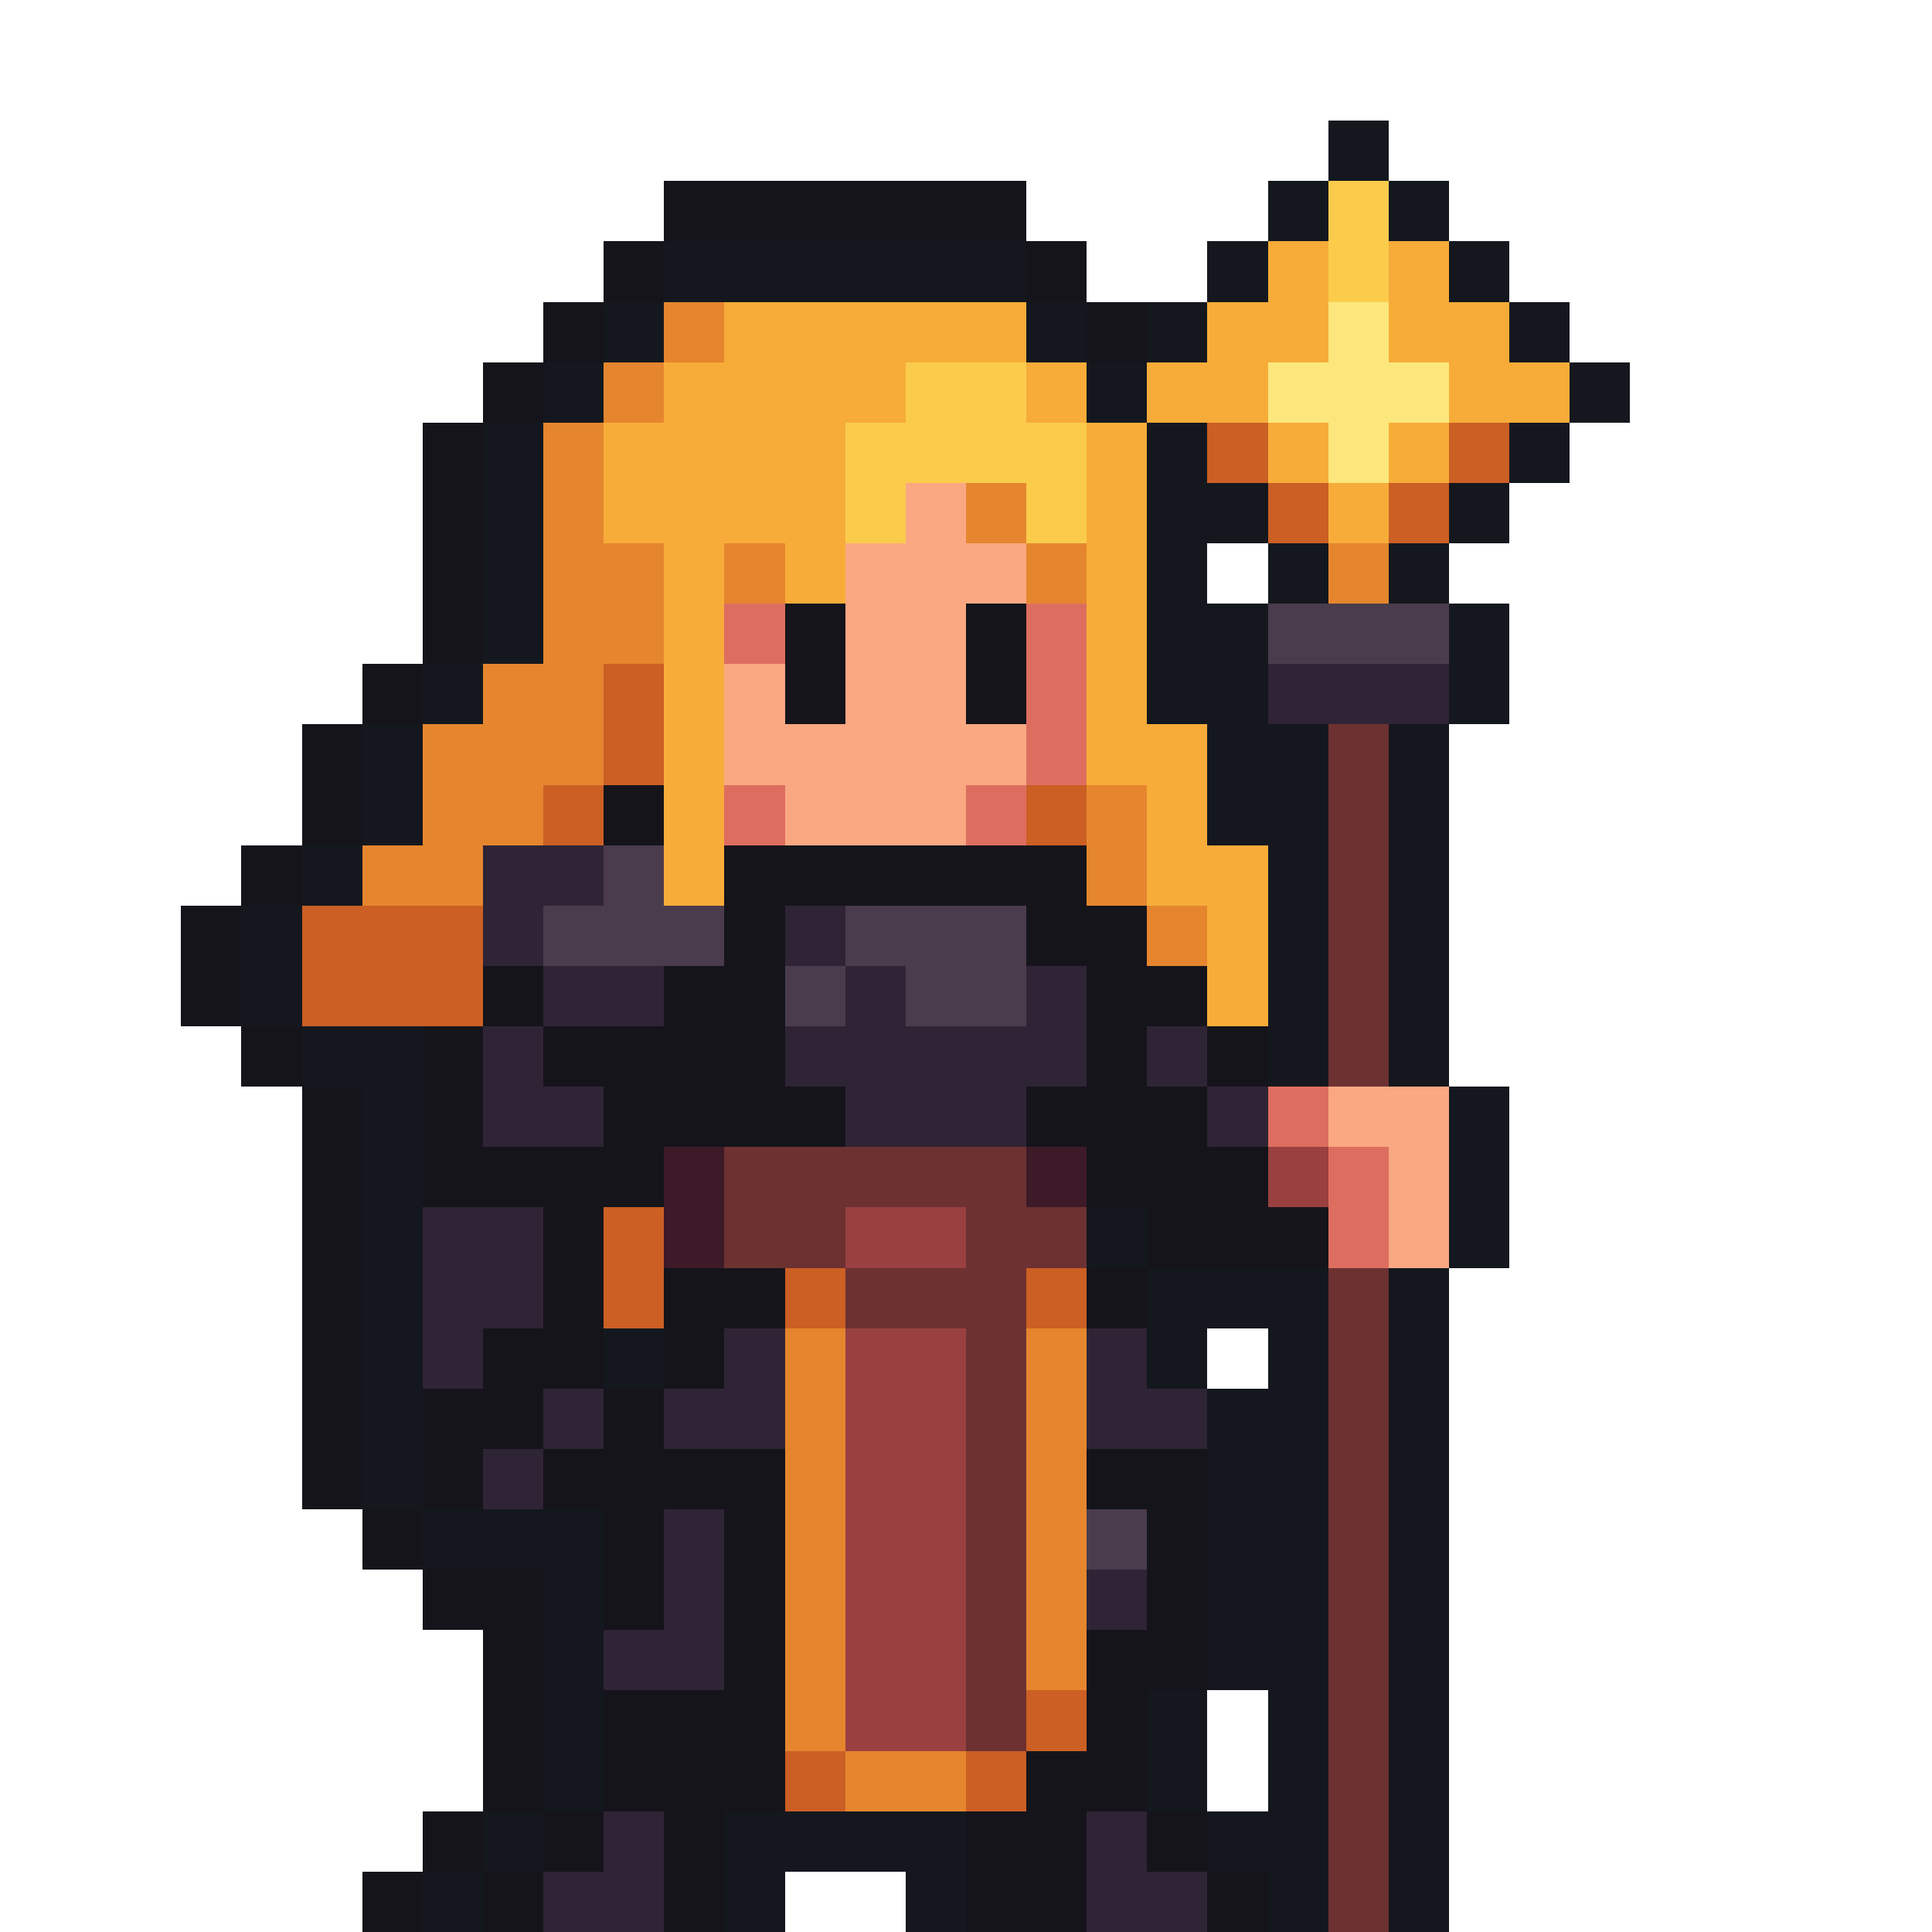
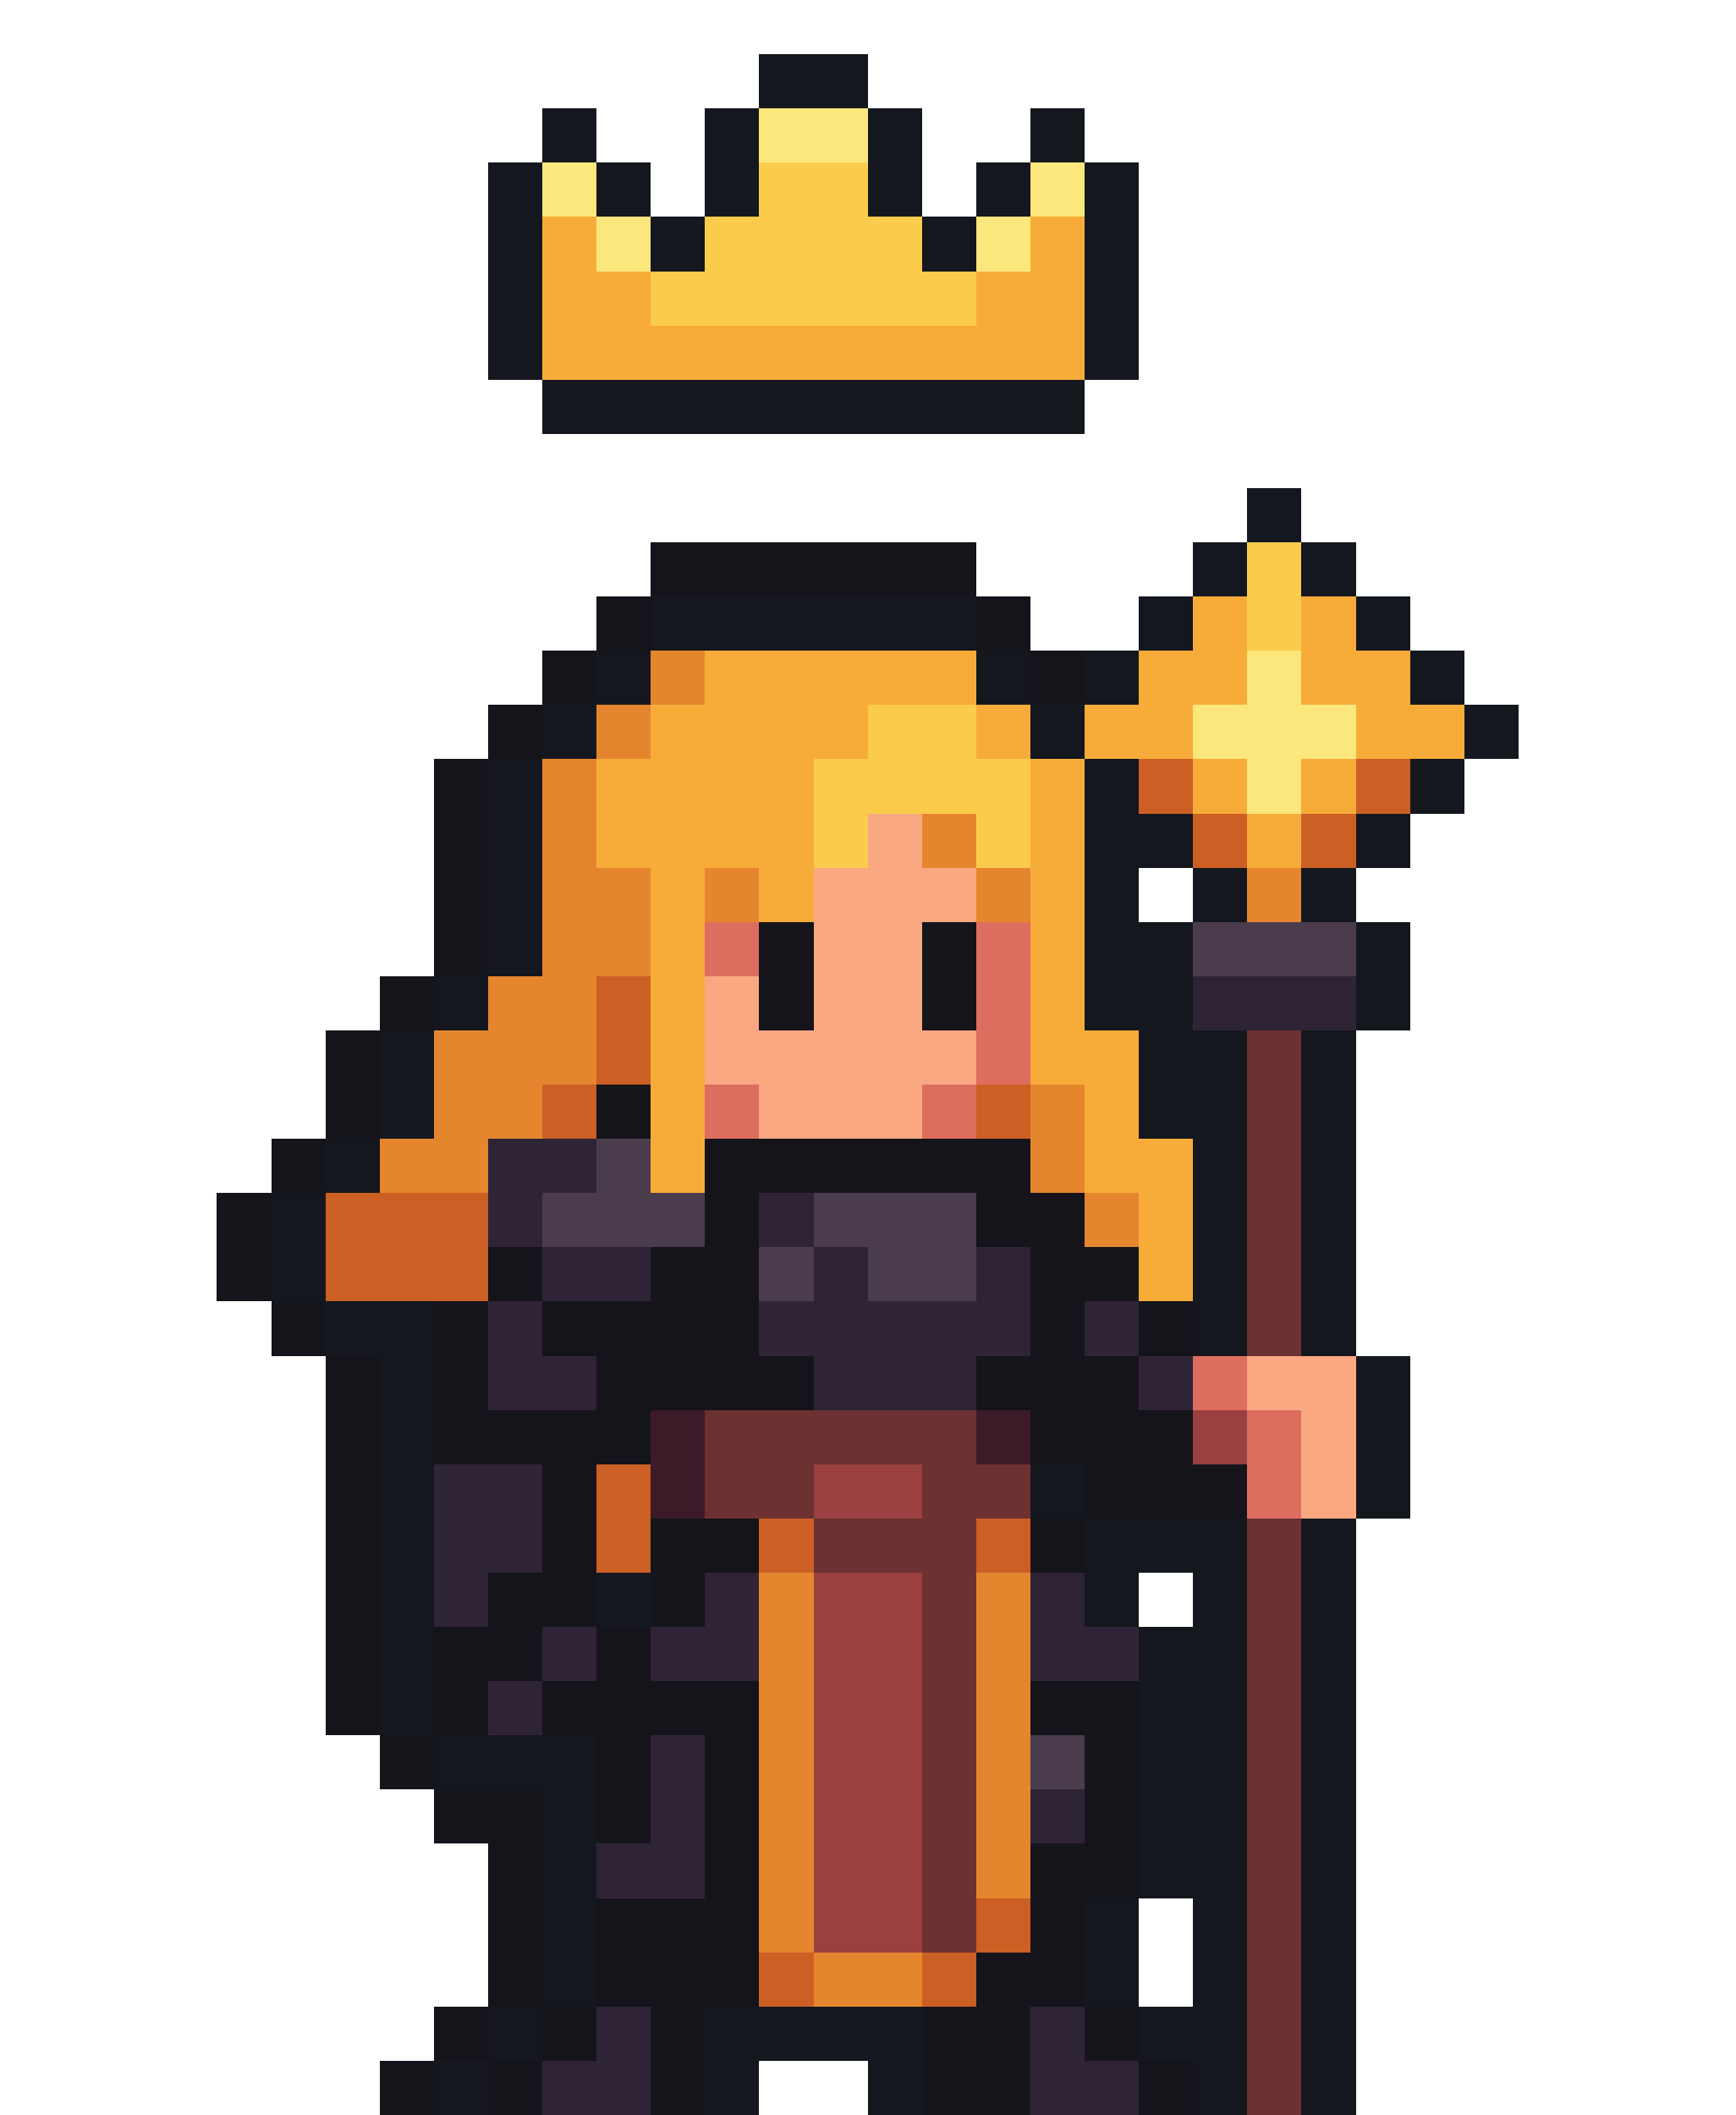
- <svg xmlns="http://www.w3.org/2000/svg" version="1.1" width="32" height="32" shape-rendering="crispEdges">
-   <rect x="22" y="2" width="1" height="1" fill="#14181E" />
-   <rect x="11" y="3" width="6" height="1" fill="#15141B" />
-   <rect x="21" y="3" width="1" height="1" fill="#14181E" />
-   <rect x="22" y="3" width="1" height="2" fill="#FBCC4C" />
-   <rect x="23" y="3" width="1" height="1" fill="#14181E" />
-   <rect x="10" y="4" width="1" height="1" fill="#15141B" />
-   <rect x="11" y="4" width="6" height="1" fill="#14181E" />
-   <rect x="17" y="4" width="1" height="1" fill="#15141B" />
-   <rect x="20" y="4" width="1" height="1" fill="#14181E" />
-   <rect x="21" y="4" width="1" height="2" fill="#F7AC39" />
-   <rect x="23" y="4" width="1" height="2" fill="#F7AC39" />
-   <rect x="24" y="4" width="1" height="1" fill="#14181E" />
-   <rect x="9" y="5" width="1" height="1" fill="#15141B" />
-   <rect x="10" y="5" width="1" height="1" fill="#14181E" />
-   <rect x="11" y="5" width="1" height="1" fill="#E5862E" />
-   <rect x="12" y="5" width="5" height="1" fill="#F7AC39" />
-   <rect x="17" y="5" width="1" height="1" fill="#14181E" />
-   <rect x="18" y="5" width="1" height="1" fill="#15141B" />
-   <rect x="19" y="5" width="1" height="1" fill="#14181E" />
-   <rect x="20" y="5" width="1" height="2" fill="#F7AC39" />
-   <rect x="22" y="5" width="1" height="3" fill="#FCE77C" />
-   <rect x="24" y="5" width="1" height="2" fill="#F7AC39" />
-   <rect x="25" y="5" width="1" height="1" fill="#14181E" />
-   <rect x="8" y="6" width="1" height="1" fill="#15141B" />
-   <rect x="9" y="6" width="1" height="1" fill="#14181E" />
-   <rect x="10" y="6" width="1" height="1" fill="#E5862E" />
-   <rect x="11" y="6" width="4" height="1" fill="#F7AC39" />
-   <rect x="15" y="6" width="2" height="2" fill="#FBCC4C" />
-   <rect x="17" y="6" width="1" height="1" fill="#F7AC39" />
-   <rect x="18" y="6" width="1" height="1" fill="#14181E" />
-   <rect x="19" y="6" width="1" height="1" fill="#F7AC39" />
-   <rect x="21" y="6" width="1" height="1" fill="#FCE77C" />
-   <rect x="23" y="6" width="1" height="1" fill="#FCE77C" />
-   <rect x="25" y="6" width="1" height="1" fill="#F7AC39" />
-   <rect x="26" y="6" width="1" height="1" fill="#14181E" />
-   <rect x="7" y="7" width="1" height="4" fill="#15141B" />
-   <rect x="8" y="7" width="1" height="4" fill="#14181E" />
-   <rect x="9" y="7" width="1" height="6" fill="#E5862E" />
-   <rect x="10" y="7" width="4" height="2" fill="#F7AC39" />
-   <rect x="14" y="7" width="1" height="2" fill="#FBCC4C" />
-   <rect x="17" y="7" width="1" height="2" fill="#FBCC4C" />
-   <rect x="18" y="7" width="1" height="6" fill="#F7AC39" />
-   <rect x="19" y="7" width="1" height="5" fill="#14181E" />
-   <rect x="20" y="7" width="1" height="1" fill="#CB5F24" />
-   <rect x="21" y="7" width="1" height="1" fill="#F7AC39" />
-   <rect x="23" y="7" width="1" height="1" fill="#F7AC39" />
-   <rect x="24" y="7" width="1" height="1" fill="#CB5F24" />
-   <rect x="25" y="7" width="1" height="1" fill="#14181E" />
-   <rect x="15" y="8" width="1" height="6" fill="#F9A882" />
-   <rect x="16" y="8" width="1" height="1" fill="#E5862E" />
-   <rect x="20" y="8" width="1" height="1" fill="#14181E" />
-   <rect x="21" y="8" width="1" height="1" fill="#CB5F24" />
-   <rect x="22" y="8" width="1" height="1" fill="#F7AC39" />
-   <rect x="23" y="8" width="1" height="1" fill="#CB5F24" />
-   <rect x="24" y="8" width="1" height="1" fill="#14181E" />
-   <rect x="10" y="9" width="1" height="2" fill="#E5862E" />
-   <rect x="11" y="9" width="1" height="6" fill="#F7AC39" />
-   <rect x="12" y="9" width="1" height="1" fill="#E5862E" />
-   <rect x="13" y="9" width="1" height="1" fill="#F7AC39" />
-   <rect x="14" y="9" width="1" height="5" fill="#F9A882" />
-   <rect x="16" y="9" width="1" height="1" fill="#F9A882" />
-   <rect x="17" y="9" width="1" height="1" fill="#E5862E" />
-   <rect x="21" y="9" width="1" height="1" fill="#14181E" />
-   <rect x="22" y="9" width="1" height="1" fill="#E5862E" />
+ <svg xmlns="http://www.w3.org/2000/svg" version="1.1" width="32" height="39" shape-rendering="crispEdges">
+   <rect x="14" y="1" width="2" height="1" fill="#14181E" />
+   <rect x="10" y="2" width="1" height="1" fill="#14181E" />
+   <rect x="13" y="2" width="1" height="2" fill="#14181E" />
+   <rect x="14" y="2" width="2" height="1" fill="#FCE77C" />
+   <rect x="16" y="2" width="1" height="2" fill="#14181E" />
+   <rect x="19" y="2" width="1" height="1" fill="#14181E" />
+   <rect x="9" y="3" width="1" height="4" fill="#14181E" />
+   <rect x="10" y="3" width="1" height="1" fill="#FCE77C" />
+   <rect x="11" y="3" width="1" height="1" fill="#14181E" />
+   <rect x="14" y="3" width="2" height="3" fill="#FBCC4C" />
+   <rect x="18" y="3" width="1" height="1" fill="#14181E" />
+   <rect x="19" y="3" width="1" height="1" fill="#FCE77C" />
+   <rect x="20" y="3" width="1" height="4" fill="#14181E" />
+   <rect x="10" y="4" width="1" height="3" fill="#F7AC39" />
+   <rect x="11" y="4" width="1" height="1" fill="#FCE77C" />
+   <rect x="12" y="4" width="1" height="1" fill="#14181E" />
+   <rect x="13" y="4" width="1" height="2" fill="#FBCC4C" />
+   <rect x="16" y="4" width="1" height="2" fill="#FBCC4C" />
+   <rect x="17" y="4" width="1" height="1" fill="#14181E" />
+   <rect x="18" y="4" width="1" height="1" fill="#FCE77C" />
+   <rect x="19" y="4" width="1" height="3" fill="#F7AC39" />
+   <rect x="11" y="5" width="1" height="2" fill="#F7AC39" />
+   <rect x="12" y="5" width="1" height="1" fill="#FBCC4C" />
+   <rect x="17" y="5" width="1" height="1" fill="#FBCC4C" />
+   <rect x="18" y="5" width="1" height="2" fill="#F7AC39" />
+   <rect x="12" y="6" width="6" height="1" fill="#F7AC39" />
+   <rect x="10" y="7" width="10" height="1" fill="#14181E" />
  <rect x="23" y="9" width="1" height="1" fill="#14181E" />
-   <rect x="12" y="10" width="1" height="1" fill="#DD6E5F" />
-   <rect x="13" y="10" width="1" height="2" fill="#15141B" />
-   <rect x="16" y="10" width="1" height="2" fill="#15141B" />
-   <rect x="17" y="10" width="1" height="3" fill="#DD6E5F" />
-   <rect x="20" y="10" width="1" height="4" fill="#14181E" />
-   <rect x="21" y="10" width="3" height="1" fill="#4B3C4D" />
-   <rect x="24" y="10" width="1" height="2" fill="#14181E" />
-   <rect x="6" y="11" width="1" height="1" fill="#15141B" />
-   <rect x="7" y="11" width="1" height="1" fill="#14181E" />
-   <rect x="8" y="11" width="1" height="3" fill="#E5862E" />
-   <rect x="10" y="11" width="1" height="2" fill="#CB5F24" />
-   <rect x="12" y="11" width="1" height="2" fill="#F9A882" />
-   <rect x="21" y="11" width="3" height="1" fill="#2F2435" />
-   <rect x="5" y="12" width="1" height="2" fill="#15141B" />
-   <rect x="6" y="12" width="1" height="2" fill="#14181E" />
-   <rect x="7" y="12" width="1" height="3" fill="#E5862E" />
-   <rect x="13" y="12" width="1" height="2" fill="#F9A882" />
-   <rect x="16" y="12" width="1" height="1" fill="#F9A882" />
-   <rect x="19" y="12" width="1" height="3" fill="#F7AC39" />
-   <rect x="21" y="12" width="1" height="6" fill="#14181E" />
-   <rect x="22" y="12" width="1" height="6" fill="#6D3131" />
-   <rect x="23" y="12" width="1" height="6" fill="#14181E" />
-   <rect x="9" y="13" width="1" height="1" fill="#CB5F24" />
-   <rect x="10" y="13" width="1" height="1" fill="#15141B" />
-   <rect x="12" y="13" width="1" height="1" fill="#DD6E5F" />
-   <rect x="16" y="13" width="1" height="1" fill="#DD6E5F" />
-   <rect x="17" y="13" width="1" height="1" fill="#CB5F24" />
-   <rect x="18" y="13" width="1" height="2" fill="#E5862E" />
-   <rect x="4" y="14" width="1" height="1" fill="#15141B" />
-   <rect x="5" y="14" width="1" height="1" fill="#14181E" />
-   <rect x="6" y="14" width="1" height="1" fill="#E5862E" />
-   <rect x="8" y="14" width="2" height="1" fill="#2F2435" />
-   <rect x="10" y="14" width="1" height="2" fill="#4B3C4D" />
-   <rect x="12" y="14" width="6" height="1" fill="#15141B" />
-   <rect x="20" y="14" width="1" height="3" fill="#F7AC39" />
-   <rect x="3" y="15" width="1" height="2" fill="#15141B" />
-   <rect x="4" y="15" width="1" height="2" fill="#14181E" />
-   <rect x="5" y="15" width="3" height="2" fill="#CB5F24" />
-   <rect x="8" y="15" width="1" height="1" fill="#2F2435" />
-   <rect x="9" y="15" width="1" height="1" fill="#4B3C4D" />
-   <rect x="11" y="15" width="1" height="1" fill="#4B3C4D" />
-   <rect x="12" y="15" width="1" height="4" fill="#15141B" />
-   <rect x="13" y="15" width="1" height="1" fill="#2F2435" />
-   <rect x="14" y="15" width="3" height="1" fill="#4B3C4D" />
-   <rect x="17" y="15" width="2" height="1" fill="#15141B" />
-   <rect x="19" y="15" width="1" height="1" fill="#E5862E" />
-   <rect x="8" y="16" width="1" height="1" fill="#15141B" />
-   <rect x="9" y="16" width="2" height="1" fill="#2F2435" />
-   <rect x="11" y="16" width="1" height="3" fill="#15141B" />
-   <rect x="13" y="16" width="1" height="1" fill="#4B3C4D" />
-   <rect x="14" y="16" width="1" height="3" fill="#2F2435" />
-   <rect x="15" y="16" width="2" height="1" fill="#4B3C4D" />
-   <rect x="17" y="16" width="1" height="2" fill="#2F2435" />
-   <rect x="18" y="16" width="2" height="1" fill="#15141B" />
-   <rect x="4" y="17" width="1" height="1" fill="#15141B" />
-   <rect x="5" y="17" width="2" height="1" fill="#14181E" />
-   <rect x="7" y="17" width="1" height="3" fill="#15141B" />
-   <rect x="8" y="17" width="1" height="2" fill="#2F2435" />
-   <rect x="9" y="17" width="2" height="1" fill="#15141B" />
-   <rect x="13" y="17" width="1" height="1" fill="#2F2435" />
-   <rect x="15" y="17" width="2" height="2" fill="#2F2435" />
-   <rect x="18" y="17" width="1" height="3" fill="#15141B" />
-   <rect x="19" y="17" width="1" height="1" fill="#2F2435" />
-   <rect x="20" y="17" width="1" height="1" fill="#15141B" />
-   <rect x="5" y="18" width="1" height="7" fill="#15141B" />
-   <rect x="6" y="18" width="1" height="7" fill="#14181E" />
-   <rect x="9" y="18" width="1" height="1" fill="#2F2435" />
-   <rect x="10" y="18" width="1" height="2" fill="#15141B" />
-   <rect x="13" y="18" width="1" height="1" fill="#15141B" />
-   <rect x="17" y="18" width="1" height="1" fill="#15141B" />
-   <rect x="19" y="18" width="1" height="3" fill="#15141B" />
-   <rect x="20" y="18" width="1" height="1" fill="#2F2435" />
-   <rect x="21" y="18" width="1" height="1" fill="#DD6E5F" />
-   <rect x="22" y="18" width="2" height="1" fill="#F9A882" />
-   <rect x="24" y="18" width="1" height="3" fill="#14181E" />
-   <rect x="8" y="19" width="2" height="1" fill="#15141B" />
-   <rect x="11" y="19" width="1" height="2" fill="#3D1A28" />
-   <rect x="12" y="19" width="5" height="1" fill="#6D3131" />
-   <rect x="17" y="19" width="1" height="1" fill="#3D1A28" />
-   <rect x="20" y="19" width="1" height="2" fill="#15141B" />
-   <rect x="21" y="19" width="1" height="1" fill="#9A4041" />
-   <rect x="22" y="19" width="1" height="2" fill="#DD6E5F" />
-   <rect x="23" y="19" width="1" height="2" fill="#F9A882" />
-   <rect x="7" y="20" width="2" height="2" fill="#2F2435" />
-   <rect x="9" y="20" width="1" height="3" fill="#15141B" />
-   <rect x="10" y="20" width="1" height="2" fill="#CB5F24" />
-   <rect x="12" y="20" width="2" height="1" fill="#6D3131" />
-   <rect x="14" y="20" width="2" height="1" fill="#9A4041" />
-   <rect x="16" y="20" width="2" height="1" fill="#6D3131" />
-   <rect x="18" y="20" width="1" height="1" fill="#14181E" />
-   <rect x="21" y="20" width="1" height="1" fill="#15141B" />
-   <rect x="11" y="21" width="2" height="1" fill="#15141B" />
-   <rect x="13" y="21" width="1" height="1" fill="#CB5F24" />
-   <rect x="14" y="21" width="3" height="1" fill="#6D3131" />
-   <rect x="17" y="21" width="1" height="1" fill="#CB5F24" />
-   <rect x="18" y="21" width="1" height="1" fill="#15141B" />
-   <rect x="19" y="21" width="3" height="1" fill="#14181E" />
-   <rect x="22" y="21" width="1" height="11" fill="#6D3131" />
-   <rect x="23" y="21" width="1" height="11" fill="#14181E" />
-   <rect x="7" y="22" width="1" height="1" fill="#2F2435" />
-   <rect x="8" y="22" width="1" height="2" fill="#15141B" />
-   <rect x="10" y="22" width="1" height="1" fill="#14181E" />
-   <rect x="11" y="22" width="1" height="1" fill="#15141B" />
-   <rect x="12" y="22" width="1" height="2" fill="#2F2435" />
-   <rect x="13" y="22" width="1" height="7" fill="#E5862E" />
-   <rect x="14" y="22" width="2" height="7" fill="#9A4041" />
-   <rect x="16" y="22" width="1" height="7" fill="#6D3131" />
-   <rect x="17" y="22" width="1" height="6" fill="#E5862E" />
-   <rect x="18" y="22" width="1" height="2" fill="#2F2435" />
-   <rect x="19" y="22" width="1" height="1" fill="#14181E" />
-   <rect x="21" y="22" width="1" height="10" fill="#14181E" />
-   <rect x="7" y="23" width="1" height="2" fill="#15141B" />
-   <rect x="9" y="23" width="1" height="1" fill="#2F2435" />
-   <rect x="10" y="23" width="1" height="4" fill="#15141B" />
-   <rect x="11" y="23" width="1" height="1" fill="#2F2435" />
-   <rect x="19" y="23" width="1" height="1" fill="#2F2435" />
-   <rect x="20" y="23" width="1" height="5" fill="#14181E" />
-   <rect x="8" y="24" width="1" height="1" fill="#2F2435" />
-   <rect x="9" y="24" width="1" height="1" fill="#15141B" />
-   <rect x="11" y="24" width="2" height="1" fill="#15141B" />
-   <rect x="18" y="24" width="2" height="1" fill="#15141B" />
-   <rect x="6" y="25" width="1" height="1" fill="#15141B" />
-   <rect x="7" y="25" width="3" height="1" fill="#14181E" />
-   <rect x="11" y="25" width="1" height="3" fill="#2F2435" />
-   <rect x="12" y="25" width="1" height="5" fill="#15141B" />
-   <rect x="18" y="25" width="1" height="1" fill="#4B3C4D" />
-   <rect x="19" y="25" width="1" height="3" fill="#15141B" />
-   <rect x="7" y="26" width="2" height="1" fill="#15141B" />
-   <rect x="9" y="26" width="1" height="4" fill="#14181E" />
-   <rect x="18" y="26" width="1" height="1" fill="#2F2435" />
-   <rect x="8" y="27" width="1" height="3" fill="#15141B" />
-   <rect x="10" y="27" width="1" height="1" fill="#2F2435" />
-   <rect x="18" y="27" width="1" height="3" fill="#15141B" />
-   <rect x="10" y="28" width="2" height="2" fill="#15141B" />
-   <rect x="17" y="28" width="1" height="1" fill="#CB5F24" />
-   <rect x="19" y="28" width="1" height="2" fill="#14181E" />
-   <rect x="13" y="29" width="1" height="1" fill="#CB5F24" />
-   <rect x="14" y="29" width="2" height="1" fill="#E5862E" />
-   <rect x="16" y="29" width="1" height="1" fill="#CB5F24" />
-   <rect x="17" y="29" width="1" height="3" fill="#15141B" />
-   <rect x="7" y="30" width="1" height="1" fill="#15141B" />
-   <rect x="8" y="30" width="1" height="1" fill="#14181E" />
-   <rect x="9" y="30" width="1" height="1" fill="#15141B" />
-   <rect x="10" y="30" width="1" height="2" fill="#2F2435" />
-   <rect x="11" y="30" width="1" height="2" fill="#15141B" />
-   <rect x="12" y="30" width="4" height="1" fill="#14181E" />
-   <rect x="16" y="30" width="1" height="2" fill="#15141B" />
-   <rect x="18" y="30" width="1" height="2" fill="#2F2435" />
-   <rect x="19" y="30" width="1" height="1" fill="#15141B" />
-   <rect x="20" y="30" width="1" height="1" fill="#14181E" />
-   <rect x="6" y="31" width="1" height="1" fill="#15141B" />
-   <rect x="7" y="31" width="1" height="1" fill="#14181E" />
-   <rect x="8" y="31" width="1" height="1" fill="#15141B" />
+   <rect x="12" y="10" width="6" height="1" fill="#15141B" />
+   <rect x="22" y="10" width="1" height="1" fill="#14181E" />
+   <rect x="23" y="10" width="1" height="2" fill="#FBCC4C" />
+   <rect x="24" y="10" width="1" height="1" fill="#14181E" />
+   <rect x="11" y="11" width="1" height="1" fill="#15141B" />
+   <rect x="12" y="11" width="6" height="1" fill="#14181E" />
+   <rect x="18" y="11" width="1" height="1" fill="#15141B" />
+   <rect x="21" y="11" width="1" height="1" fill="#14181E" />
+   <rect x="22" y="11" width="1" height="2" fill="#F7AC39" />
+   <rect x="24" y="11" width="1" height="2" fill="#F7AC39" />
+   <rect x="25" y="11" width="1" height="1" fill="#14181E" />
+   <rect x="10" y="12" width="1" height="1" fill="#15141B" />
+   <rect x="11" y="12" width="1" height="1" fill="#14181E" />
+   <rect x="12" y="12" width="1" height="1" fill="#E5862E" />
+   <rect x="13" y="12" width="5" height="1" fill="#F7AC39" />
+   <rect x="18" y="12" width="1" height="1" fill="#14181E" />
+   <rect x="19" y="12" width="1" height="1" fill="#15141B" />
+   <rect x="20" y="12" width="1" height="1" fill="#14181E" />
+   <rect x="21" y="12" width="1" height="2" fill="#F7AC39" />
+   <rect x="23" y="12" width="1" height="3" fill="#FCE77C" />
+   <rect x="25" y="12" width="1" height="2" fill="#F7AC39" />
+   <rect x="26" y="12" width="1" height="1" fill="#14181E" />
+   <rect x="9" y="13" width="1" height="1" fill="#15141B" />
+   <rect x="10" y="13" width="1" height="1" fill="#14181E" />
+   <rect x="11" y="13" width="1" height="1" fill="#E5862E" />
+   <rect x="12" y="13" width="4" height="1" fill="#F7AC39" />
+   <rect x="16" y="13" width="2" height="2" fill="#FBCC4C" />
+   <rect x="18" y="13" width="1" height="1" fill="#F7AC39" />
+   <rect x="19" y="13" width="1" height="1" fill="#14181E" />
+   <rect x="20" y="13" width="1" height="1" fill="#F7AC39" />
+   <rect x="22" y="13" width="1" height="1" fill="#FCE77C" />
+   <rect x="24" y="13" width="1" height="1" fill="#FCE77C" />
+   <rect x="26" y="13" width="1" height="1" fill="#F7AC39" />
+   <rect x="27" y="13" width="1" height="1" fill="#14181E" />
+   <rect x="8" y="14" width="1" height="4" fill="#15141B" />
+   <rect x="9" y="14" width="1" height="4" fill="#14181E" />
+   <rect x="10" y="14" width="1" height="6" fill="#E5862E" />
+   <rect x="11" y="14" width="4" height="2" fill="#F7AC39" />
+   <rect x="15" y="14" width="1" height="2" fill="#FBCC4C" />
+   <rect x="18" y="14" width="1" height="2" fill="#FBCC4C" />
+   <rect x="19" y="14" width="1" height="6" fill="#F7AC39" />
+   <rect x="20" y="14" width="1" height="5" fill="#14181E" />
+   <rect x="21" y="14" width="1" height="1" fill="#CB5F24" />
+   <rect x="22" y="14" width="1" height="1" fill="#F7AC39" />
+   <rect x="24" y="14" width="1" height="1" fill="#F7AC39" />
+   <rect x="25" y="14" width="1" height="1" fill="#CB5F24" />
+   <rect x="26" y="14" width="1" height="1" fill="#14181E" />
+   <rect x="16" y="15" width="1" height="6" fill="#F9A882" />
+   <rect x="17" y="15" width="1" height="1" fill="#E5862E" />
+   <rect x="21" y="15" width="1" height="1" fill="#14181E" />
+   <rect x="22" y="15" width="1" height="1" fill="#CB5F24" />
+   <rect x="23" y="15" width="1" height="1" fill="#F7AC39" />
+   <rect x="24" y="15" width="1" height="1" fill="#CB5F24" />
+   <rect x="25" y="15" width="1" height="1" fill="#14181E" />
+   <rect x="11" y="16" width="1" height="2" fill="#E5862E" />
+   <rect x="12" y="16" width="1" height="6" fill="#F7AC39" />
+   <rect x="13" y="16" width="1" height="1" fill="#E5862E" />
+   <rect x="14" y="16" width="1" height="1" fill="#F7AC39" />
+   <rect x="15" y="16" width="1" height="5" fill="#F9A882" />
+   <rect x="17" y="16" width="1" height="1" fill="#F9A882" />
+   <rect x="18" y="16" width="1" height="1" fill="#E5862E" />
+   <rect x="22" y="16" width="1" height="1" fill="#14181E" />
+   <rect x="23" y="16" width="1" height="1" fill="#E5862E" />
+   <rect x="24" y="16" width="1" height="1" fill="#14181E" />
+   <rect x="13" y="17" width="1" height="1" fill="#DD6E5F" />
+   <rect x="14" y="17" width="1" height="2" fill="#15141B" />
+   <rect x="17" y="17" width="1" height="2" fill="#15141B" />
+   <rect x="18" y="17" width="1" height="3" fill="#DD6E5F" />
+   <rect x="21" y="17" width="1" height="4" fill="#14181E" />
+   <rect x="22" y="17" width="3" height="1" fill="#4B3C4D" />
+   <rect x="25" y="17" width="1" height="2" fill="#14181E" />
+   <rect x="7" y="18" width="1" height="1" fill="#15141B" />
+   <rect x="8" y="18" width="1" height="1" fill="#14181E" />
+   <rect x="9" y="18" width="1" height="3" fill="#E5862E" />
+   <rect x="11" y="18" width="1" height="2" fill="#CB5F24" />
+   <rect x="13" y="18" width="1" height="2" fill="#F9A882" />
+   <rect x="22" y="18" width="3" height="1" fill="#2F2435" />
+   <rect x="6" y="19" width="1" height="2" fill="#15141B" />
+   <rect x="7" y="19" width="1" height="2" fill="#14181E" />
+   <rect x="8" y="19" width="1" height="3" fill="#E5862E" />
+   <rect x="14" y="19" width="1" height="2" fill="#F9A882" />
+   <rect x="17" y="19" width="1" height="1" fill="#F9A882" />
+   <rect x="20" y="19" width="1" height="3" fill="#F7AC39" />
+   <rect x="22" y="19" width="1" height="6" fill="#14181E" />
+   <rect x="23" y="19" width="1" height="6" fill="#6D3131" />
+   <rect x="24" y="19" width="1" height="6" fill="#14181E" />
+   <rect x="10" y="20" width="1" height="1" fill="#CB5F24" />
+   <rect x="11" y="20" width="1" height="1" fill="#15141B" />
+   <rect x="13" y="20" width="1" height="1" fill="#DD6E5F" />
+   <rect x="17" y="20" width="1" height="1" fill="#DD6E5F" />
+   <rect x="18" y="20" width="1" height="1" fill="#CB5F24" />
+   <rect x="19" y="20" width="1" height="2" fill="#E5862E" />
+   <rect x="5" y="21" width="1" height="1" fill="#15141B" />
+   <rect x="6" y="21" width="1" height="1" fill="#14181E" />
+   <rect x="7" y="21" width="1" height="1" fill="#E5862E" />
+   <rect x="9" y="21" width="2" height="1" fill="#2F2435" />
+   <rect x="11" y="21" width="1" height="2" fill="#4B3C4D" />
+   <rect x="13" y="21" width="6" height="1" fill="#15141B" />
+   <rect x="21" y="21" width="1" height="3" fill="#F7AC39" />
+   <rect x="4" y="22" width="1" height="2" fill="#15141B" />
+   <rect x="5" y="22" width="1" height="2" fill="#14181E" />
+   <rect x="6" y="22" width="3" height="2" fill="#CB5F24" />
+   <rect x="9" y="22" width="1" height="1" fill="#2F2435" />
+   <rect x="10" y="22" width="1" height="1" fill="#4B3C4D" />
+   <rect x="12" y="22" width="1" height="1" fill="#4B3C4D" />
+   <rect x="13" y="22" width="1" height="4" fill="#15141B" />
+   <rect x="14" y="22" width="1" height="1" fill="#2F2435" />
+   <rect x="15" y="22" width="3" height="1" fill="#4B3C4D" />
+   <rect x="18" y="22" width="2" height="1" fill="#15141B" />
+   <rect x="20" y="22" width="1" height="1" fill="#E5862E" />
+   <rect x="9" y="23" width="1" height="1" fill="#15141B" />
+   <rect x="10" y="23" width="2" height="1" fill="#2F2435" />
+   <rect x="12" y="23" width="1" height="3" fill="#15141B" />
+   <rect x="14" y="23" width="1" height="1" fill="#4B3C4D" />
+   <rect x="15" y="23" width="1" height="3" fill="#2F2435" />
+   <rect x="16" y="23" width="2" height="1" fill="#4B3C4D" />
+   <rect x="18" y="23" width="1" height="2" fill="#2F2435" />
+   <rect x="19" y="23" width="2" height="1" fill="#15141B" />
+   <rect x="5" y="24" width="1" height="1" fill="#15141B" />
+   <rect x="6" y="24" width="2" height="1" fill="#14181E" />
+   <rect x="8" y="24" width="1" height="3" fill="#15141B" />
+   <rect x="9" y="24" width="1" height="2" fill="#2F2435" />
+   <rect x="10" y="24" width="2" height="1" fill="#15141B" />
+   <rect x="14" y="24" width="1" height="1" fill="#2F2435" />
+   <rect x="16" y="24" width="2" height="2" fill="#2F2435" />
+   <rect x="19" y="24" width="1" height="3" fill="#15141B" />
+   <rect x="20" y="24" width="1" height="1" fill="#2F2435" />
+   <rect x="21" y="24" width="1" height="1" fill="#15141B" />
+   <rect x="6" y="25" width="1" height="7" fill="#15141B" />
+   <rect x="7" y="25" width="1" height="7" fill="#14181E" />
+   <rect x="10" y="25" width="1" height="1" fill="#2F2435" />
+   <rect x="11" y="25" width="1" height="2" fill="#15141B" />
+   <rect x="14" y="25" width="1" height="1" fill="#15141B" />
+   <rect x="18" y="25" width="1" height="1" fill="#15141B" />
+   <rect x="20" y="25" width="1" height="3" fill="#15141B" />
+   <rect x="21" y="25" width="1" height="1" fill="#2F2435" />
+   <rect x="22" y="25" width="1" height="1" fill="#DD6E5F" />
+   <rect x="23" y="25" width="2" height="1" fill="#F9A882" />
+   <rect x="25" y="25" width="1" height="3" fill="#14181E" />
+   <rect x="9" y="26" width="2" height="1" fill="#15141B" />
+   <rect x="12" y="26" width="1" height="2" fill="#3D1A28" />
+   <rect x="13" y="26" width="5" height="1" fill="#6D3131" />
+   <rect x="18" y="26" width="1" height="1" fill="#3D1A28" />
+   <rect x="21" y="26" width="1" height="2" fill="#15141B" />
+   <rect x="22" y="26" width="1" height="1" fill="#9A4041" />
+   <rect x="23" y="26" width="1" height="2" fill="#DD6E5F" />
+   <rect x="24" y="26" width="1" height="2" fill="#F9A882" />
+   <rect x="8" y="27" width="2" height="2" fill="#2F2435" />
+   <rect x="10" y="27" width="1" height="3" fill="#15141B" />
+   <rect x="11" y="27" width="1" height="2" fill="#CB5F24" />
+   <rect x="13" y="27" width="2" height="1" fill="#6D3131" />
+   <rect x="15" y="27" width="2" height="1" fill="#9A4041" />
+   <rect x="17" y="27" width="2" height="1" fill="#6D3131" />
+   <rect x="19" y="27" width="1" height="1" fill="#14181E" />
+   <rect x="22" y="27" width="1" height="1" fill="#15141B" />
+   <rect x="12" y="28" width="2" height="1" fill="#15141B" />
+   <rect x="14" y="28" width="1" height="1" fill="#CB5F24" />
+   <rect x="15" y="28" width="3" height="1" fill="#6D3131" />
+   <rect x="18" y="28" width="1" height="1" fill="#CB5F24" />
+   <rect x="19" y="28" width="1" height="1" fill="#15141B" />
+   <rect x="20" y="28" width="3" height="1" fill="#14181E" />
+   <rect x="23" y="28" width="1" height="11" fill="#6D3131" />
+   <rect x="24" y="28" width="1" height="11" fill="#14181E" />
+   <rect x="8" y="29" width="1" height="1" fill="#2F2435" />
+   <rect x="9" y="29" width="1" height="2" fill="#15141B" />
+   <rect x="11" y="29" width="1" height="1" fill="#14181E" />
+   <rect x="12" y="29" width="1" height="1" fill="#15141B" />
+   <rect x="13" y="29" width="1" height="2" fill="#2F2435" />
+   <rect x="14" y="29" width="1" height="7" fill="#E5862E" />
+   <rect x="15" y="29" width="2" height="7" fill="#9A4041" />
+   <rect x="17" y="29" width="1" height="7" fill="#6D3131" />
+   <rect x="18" y="29" width="1" height="6" fill="#E5862E" />
+   <rect x="19" y="29" width="1" height="2" fill="#2F2435" />
+   <rect x="20" y="29" width="1" height="1" fill="#14181E" />
+   <rect x="22" y="29" width="1" height="10" fill="#14181E" />
+   <rect x="8" y="30" width="1" height="2" fill="#15141B" />
+   <rect x="10" y="30" width="1" height="1" fill="#2F2435" />
+   <rect x="11" y="30" width="1" height="4" fill="#15141B" />
+   <rect x="12" y="30" width="1" height="1" fill="#2F2435" />
+   <rect x="20" y="30" width="1" height="1" fill="#2F2435" />
+   <rect x="21" y="30" width="1" height="5" fill="#14181E" />
  <rect x="9" y="31" width="1" height="1" fill="#2F2435" />
-   <rect x="12" y="31" width="1" height="1" fill="#14181E" />
-   <rect x="15" y="31" width="1" height="1" fill="#14181E" />
-   <rect x="19" y="31" width="1" height="1" fill="#2F2435" />
-   <rect x="20" y="31" width="1" height="1" fill="#15141B" />
+   <rect x="10" y="31" width="1" height="1" fill="#15141B" />
+   <rect x="12" y="31" width="2" height="1" fill="#15141B" />
+   <rect x="19" y="31" width="2" height="1" fill="#15141B" />
+   <rect x="7" y="32" width="1" height="1" fill="#15141B" />
+   <rect x="8" y="32" width="3" height="1" fill="#14181E" />
+   <rect x="12" y="32" width="1" height="3" fill="#2F2435" />
+   <rect x="13" y="32" width="1" height="5" fill="#15141B" />
+   <rect x="19" y="32" width="1" height="1" fill="#4B3C4D" />
+   <rect x="20" y="32" width="1" height="3" fill="#15141B" />
+   <rect x="8" y="33" width="2" height="1" fill="#15141B" />
+   <rect x="10" y="33" width="1" height="4" fill="#14181E" />
+   <rect x="19" y="33" width="1" height="1" fill="#2F2435" />
+   <rect x="9" y="34" width="1" height="3" fill="#15141B" />
+   <rect x="11" y="34" width="1" height="1" fill="#2F2435" />
+   <rect x="19" y="34" width="1" height="3" fill="#15141B" />
+   <rect x="11" y="35" width="2" height="2" fill="#15141B" />
+   <rect x="18" y="35" width="1" height="1" fill="#CB5F24" />
+   <rect x="20" y="35" width="1" height="2" fill="#14181E" />
+   <rect x="14" y="36" width="1" height="1" fill="#CB5F24" />
+   <rect x="15" y="36" width="2" height="1" fill="#E5862E" />
+   <rect x="17" y="36" width="1" height="1" fill="#CB5F24" />
+   <rect x="18" y="36" width="1" height="3" fill="#15141B" />
+   <rect x="8" y="37" width="1" height="1" fill="#15141B" />
+   <rect x="9" y="37" width="1" height="1" fill="#14181E" />
+   <rect x="10" y="37" width="1" height="1" fill="#15141B" />
+   <rect x="11" y="37" width="1" height="2" fill="#2F2435" />
+   <rect x="12" y="37" width="1" height="2" fill="#15141B" />
+   <rect x="13" y="37" width="4" height="1" fill="#14181E" />
+   <rect x="17" y="37" width="1" height="2" fill="#15141B" />
+   <rect x="19" y="37" width="1" height="2" fill="#2F2435" />
+   <rect x="20" y="37" width="1" height="1" fill="#15141B" />
+   <rect x="21" y="37" width="1" height="1" fill="#14181E" />
+   <rect x="7" y="38" width="1" height="1" fill="#15141B" />
+   <rect x="8" y="38" width="1" height="1" fill="#14181E" />
+   <rect x="9" y="38" width="1" height="1" fill="#15141B" />
+   <rect x="10" y="38" width="1" height="1" fill="#2F2435" />
+   <rect x="13" y="38" width="1" height="1" fill="#14181E" />
+   <rect x="16" y="38" width="1" height="1" fill="#14181E" />
+   <rect x="20" y="38" width="1" height="1" fill="#2F2435" />
+   <rect x="21" y="38" width="1" height="1" fill="#15141B" />
</svg>
